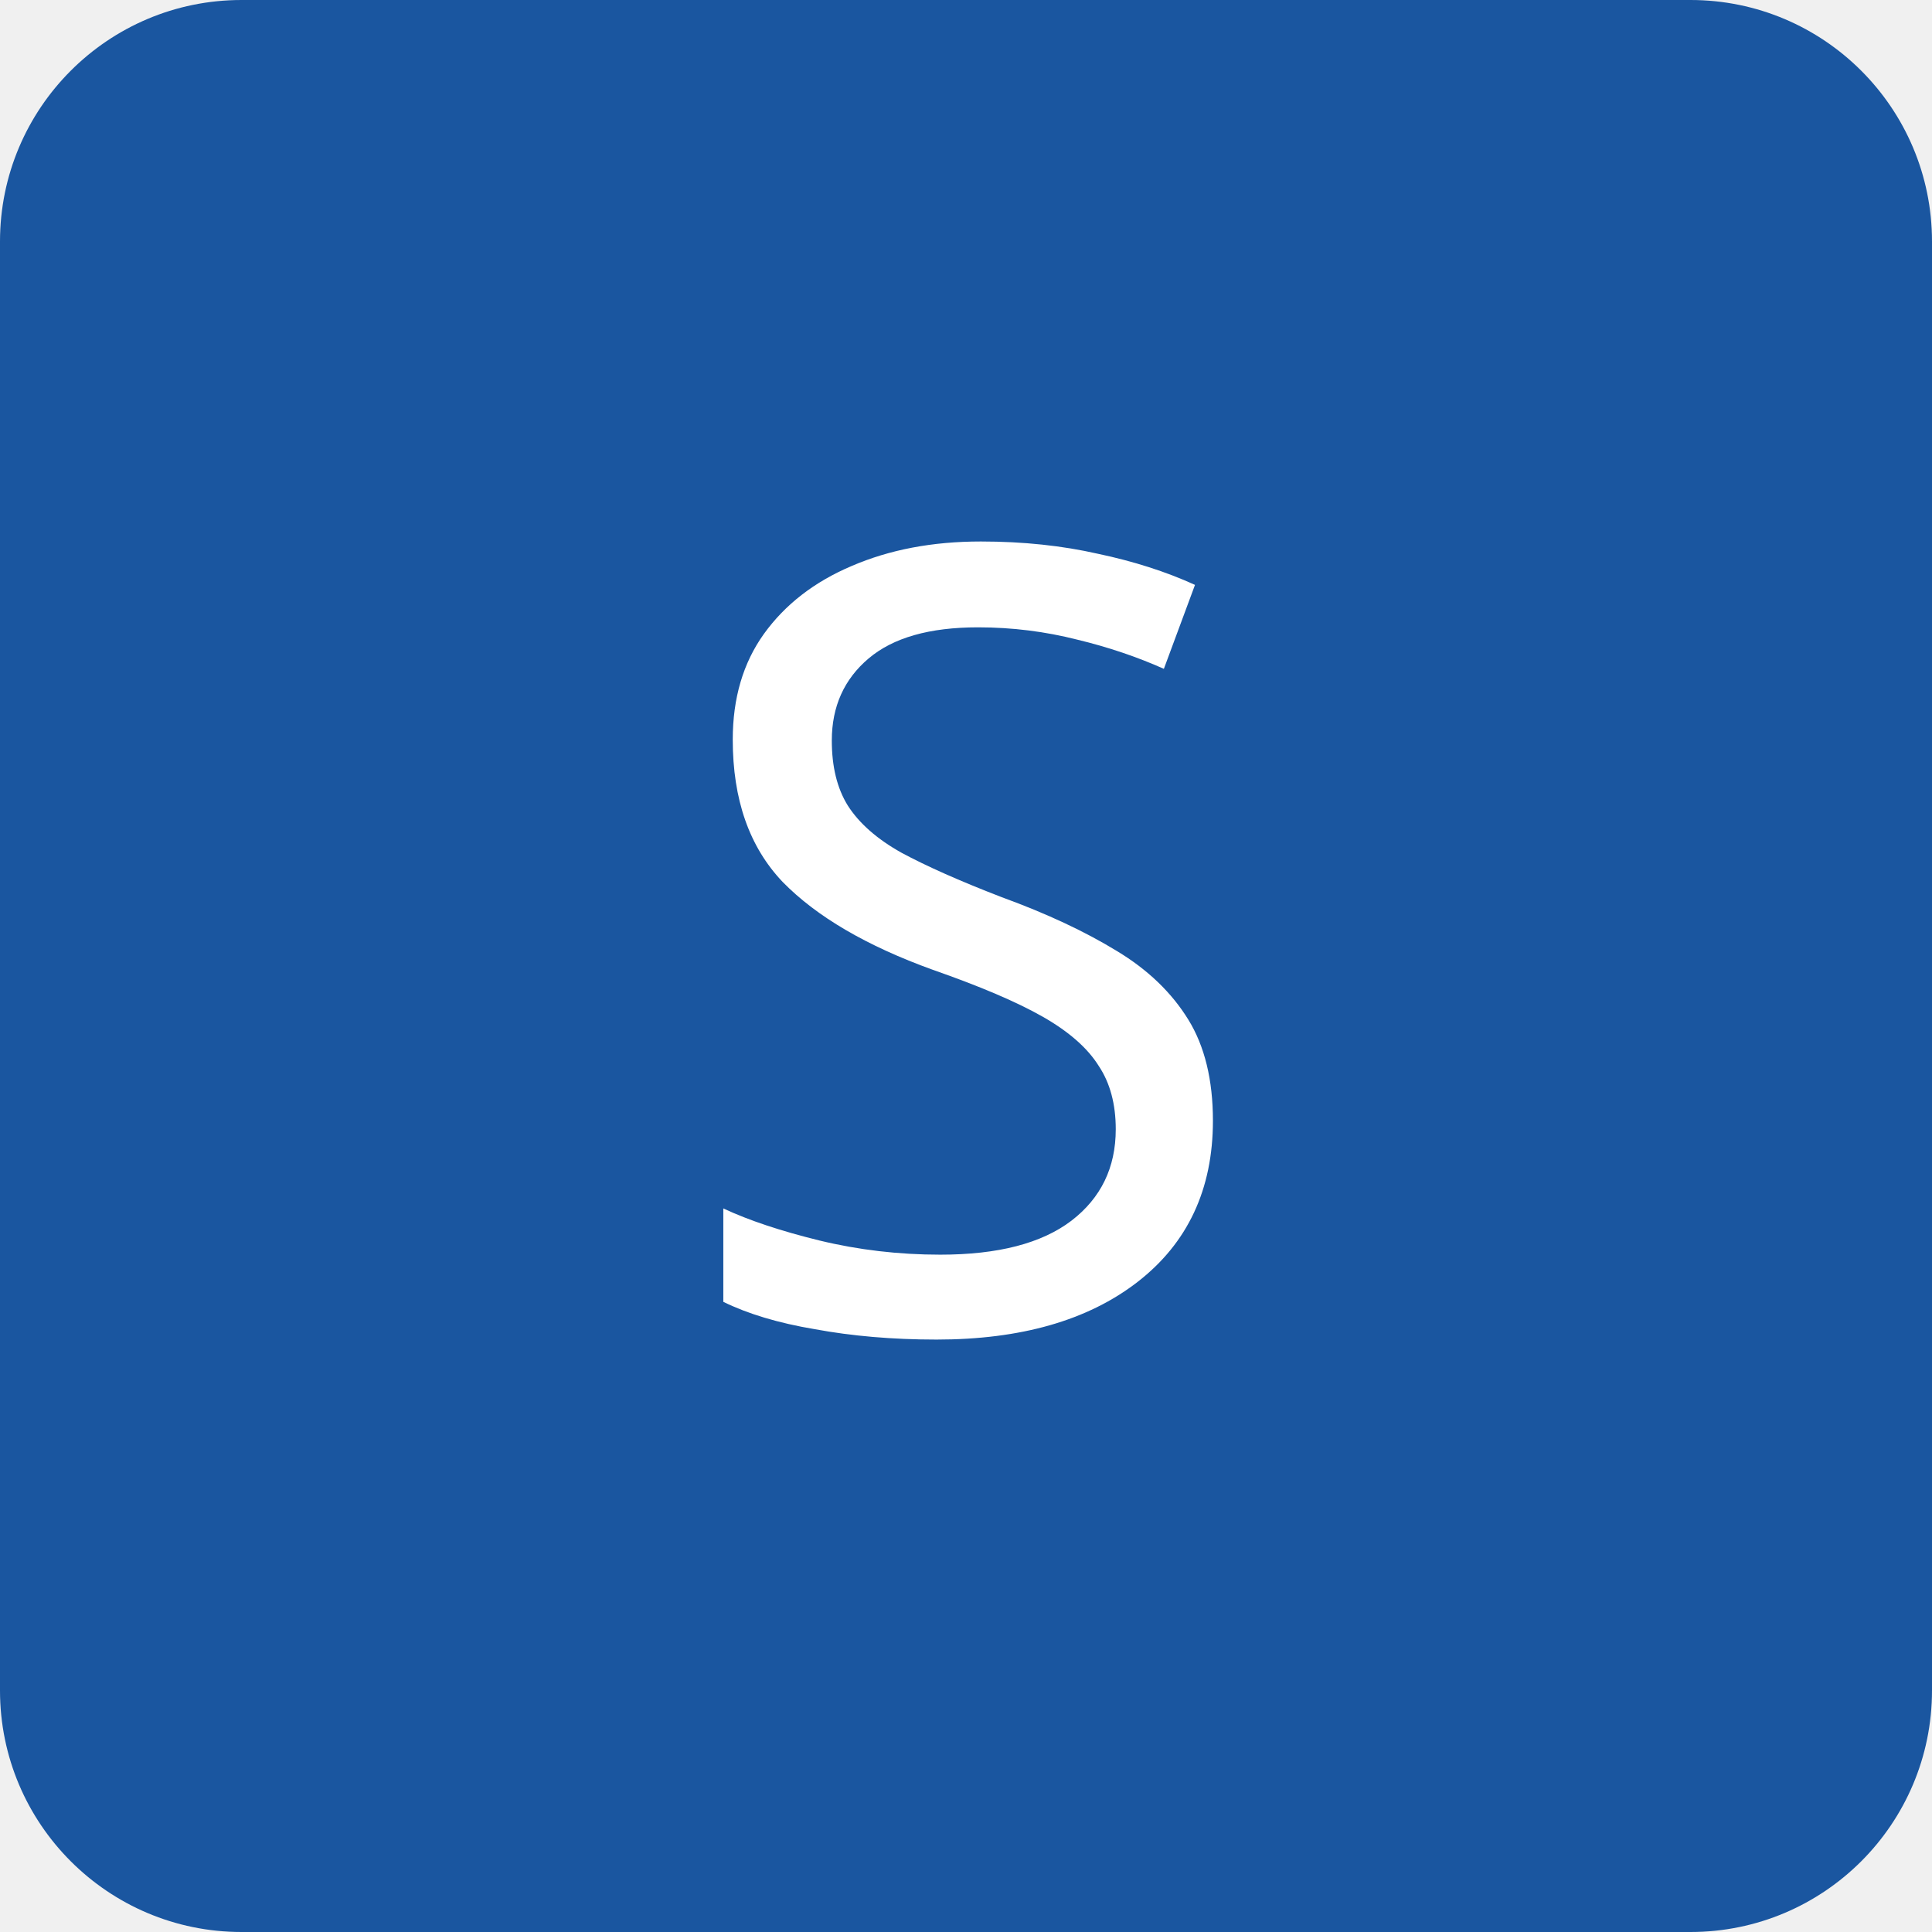
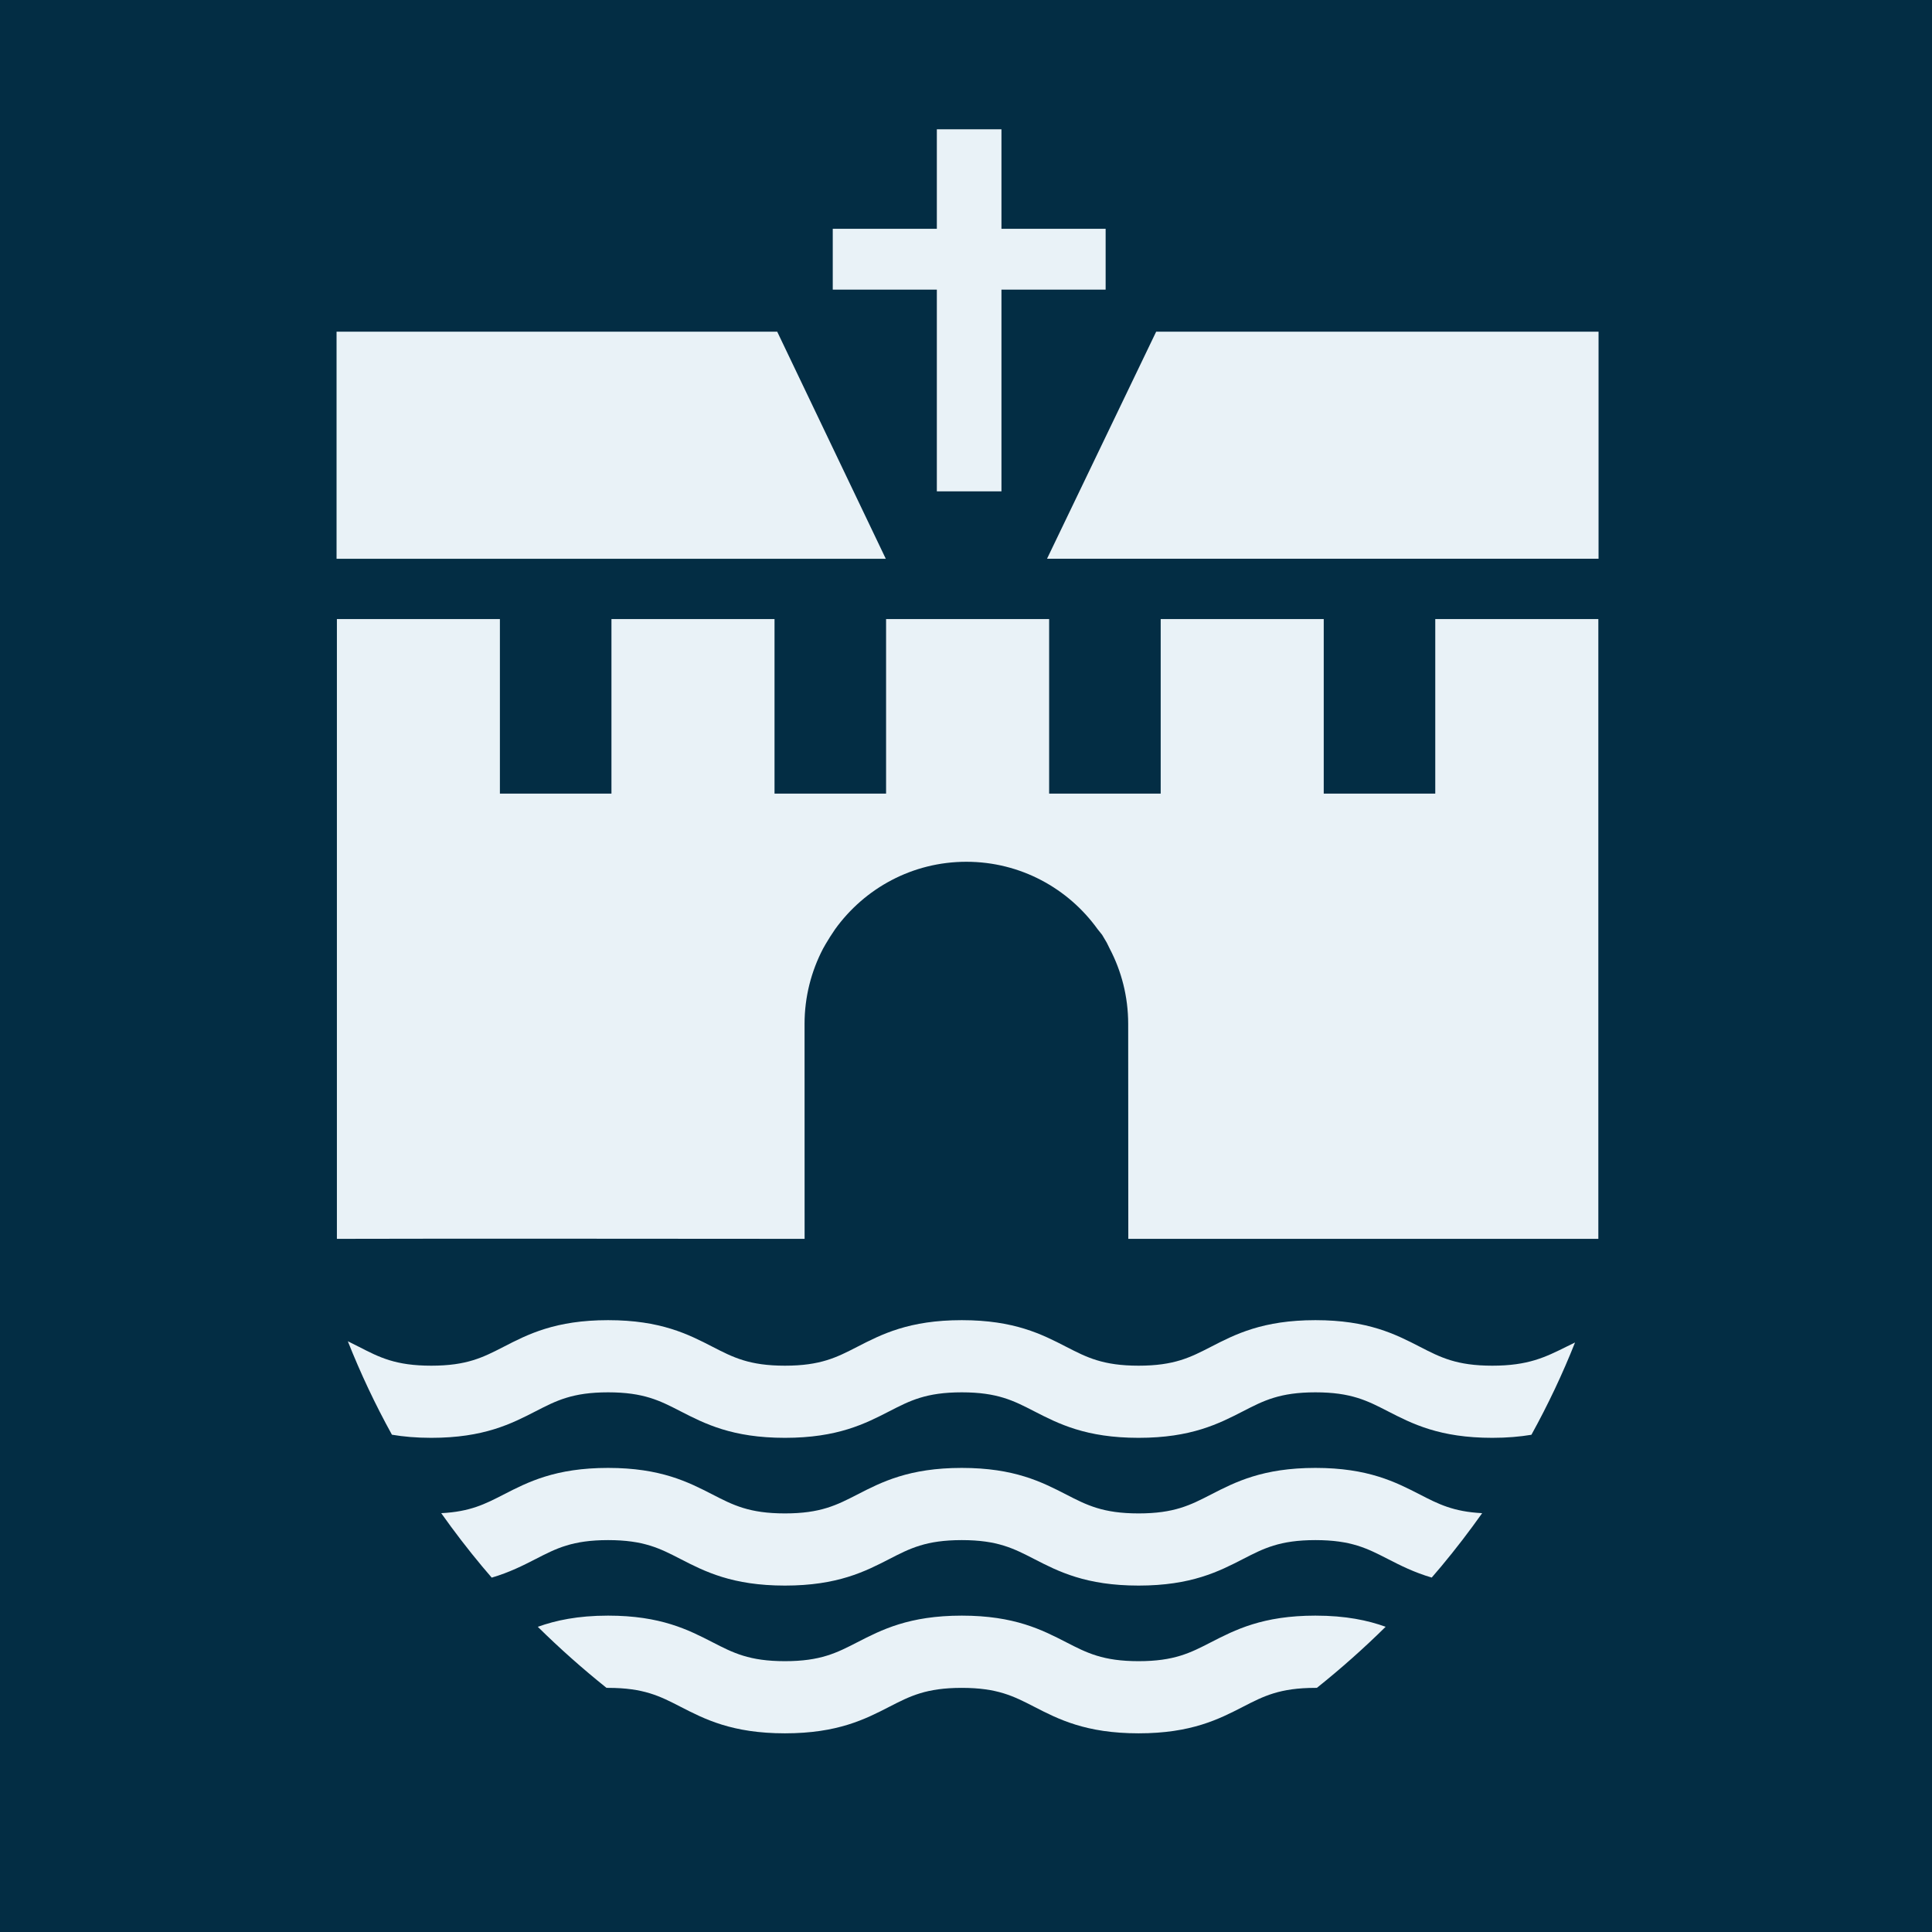
- <svg xmlns="http://www.w3.org/2000/svg" viewBox="0 0 32 32">
-   <rect width="32" height="32" rx="4" fill="#1a56a0" />
-   <text x="16" y="22" font-size="18" text-anchor="middle" fill="white" font-family="sans-serif">S</text>
+ <svg xmlns="http://www.w3.org/2000/svg" width="512" height="512" viewBox="0 0 512 512" fill="none">
+   <g clip-path="url(#clip0_7234_39814)">
+     <rect width="512" height="512" fill="#032D44" />
+     <path d="M320.89 435.231C315.473 438.018 311.194 440.229 301.74 440.229C292.292 440.229 288.007 438.018 282.59 435.231C276.153 431.93 268.856 428.158 254.882 428.158C240.895 428.158 233.605 431.93 227.168 435.231C221.745 438.018 217.466 440.229 208.012 440.229C198.564 440.229 194.291 438.018 188.868 435.231C182.431 431.93 175.128 428.158 161.147 428.158C153.084 428.158 147.253 429.426 142.523 431.122C148.292 436.812 154.37 442.213 160.733 447.303H161.147C170.608 447.303 174.887 449.501 180.304 452.287C186.747 455.601 194.037 459.349 208.012 459.349C221.998 459.349 229.289 455.601 235.732 452.287C241.149 449.501 245.428 447.303 254.882 447.303C264.33 447.303 268.609 449.501 274.032 452.287C280.463 455.601 287.765 459.349 301.74 459.349C315.714 459.349 323.017 455.601 329.46 452.287C334.865 449.501 339.156 447.303 348.604 447.303H348.981C355.362 442.207 361.441 436.806 367.21 431.11C362.486 429.413 356.655 428.158 348.604 428.158C334.623 428.158 327.327 431.93 320.89 435.231Z" fill="#E9F2F7" />
+     <path d="M395.469 361.921C386.015 361.921 381.736 359.716 376.319 356.93C369.876 353.616 362.586 349.856 348.605 349.856C334.625 349.856 327.328 353.616 320.891 356.93C315.468 359.716 311.195 361.921 301.741 361.921C292.286 361.921 288.007 359.716 282.585 356.93C276.148 353.616 268.851 349.856 254.876 349.856C240.896 349.856 233.606 353.616 227.163 356.93C221.746 359.716 217.467 361.921 208.012 361.921C198.564 361.921 194.285 359.716 188.869 356.93C182.432 353.616 175.129 349.856 161.148 349.856C147.168 349.856 139.872 353.616 133.441 356.93C128.011 359.716 123.739 361.921 114.296 361.921C104.836 361.921 100.551 359.716 95.141 356.93C94.182 356.433 93.192 355.943 92.179 355.447C95.536 363.924 99.432 372.185 103.865 380.214C106.895 380.728 110.315 381.041 114.296 381.041C128.265 381.041 135.562 377.287 141.999 373.98C147.421 371.193 151.694 368.982 161.148 368.982C170.609 368.982 174.882 371.193 180.299 373.98C186.742 377.287 194.038 381.041 208.012 381.041C222 381.041 229.29 377.287 235.727 373.98C241.143 371.193 245.428 368.982 254.876 368.982C264.331 368.982 268.61 371.193 274.033 373.98C280.464 377.287 287.761 381.041 301.741 381.041C315.716 381.041 323.012 377.287 329.455 373.98C334.865 371.193 339.157 368.982 348.605 368.982C358.053 368.982 362.332 371.193 367.762 373.98C374.192 377.287 381.483 381.041 395.469 381.041C399.396 381.041 402.809 380.735 405.839 380.232C410.217 372.308 414.082 364.144 417.402 355.772C416.648 356.146 415.906 356.501 415.176 356.862C409.487 359.686 404.992 361.921 395.469 361.921Z" fill="#E9F2F7" />
+     <path d="M348.603 389.011C334.622 389.011 327.325 392.772 320.888 396.079C315.472 398.865 311.193 401.07 301.739 401.07C292.284 401.07 288.005 398.865 282.588 396.079C276.145 392.772 268.855 389.011 254.881 389.011C240.894 389.011 233.603 392.772 227.166 396.079C221.744 398.865 217.465 401.07 208.017 401.07C198.562 401.07 194.283 398.865 188.866 396.079C182.429 392.772 175.127 389.011 161.146 389.011C147.165 389.011 139.875 392.772 133.438 396.079C128.553 398.59 124.584 400.623 116.928 401.003C120.335 405.81 123.946 410.526 127.774 415.113C128.609 416.105 129.45 417.097 130.31 418.089C134.99 416.711 138.62 414.868 142.002 413.135C147.419 410.348 151.698 408.144 161.146 408.144C170.607 408.144 174.886 410.348 180.302 413.135C186.739 416.448 194.036 420.196 208.017 420.196C221.997 420.196 229.287 416.448 235.73 413.135C241.141 410.348 245.426 408.144 254.881 408.144C264.329 408.144 268.608 410.348 274.03 413.135C280.461 416.448 287.764 420.196 301.739 420.196C315.719 420.196 323.016 416.448 329.459 413.135C334.87 410.348 339.155 408.144 348.603 408.144C358.058 408.144 362.33 410.348 367.765 413.135C371.123 414.862 374.747 416.699 379.421 418.071C380.268 417.091 381.116 416.105 381.944 415.113C385.771 410.526 389.382 405.81 392.79 401.003C385.159 400.617 381.19 398.59 376.317 396.079C369.874 392.772 362.584 389.011 348.603 389.011Z" fill="#E9F2F7" />
+     <path d="M380.361 210.312H350.804V164.062H307.595V210.312H278.032V164.062H234.821V210.312H205.258V164.062H162.042V210.312H132.479V164.062H89.282V328.309C89.282 328.309 109.372 328.217 213.229 328.309C213.229 323.507 213.216 271.359 213.216 271.359C213.216 264.151 215.004 257.371 218.114 251.412L218.813 250.175L219.95 248.314L221.31 246.256C229.102 235.434 241.772 228.379 256.105 228.379C270.425 228.379 283.114 235.434 290.887 246.256L292.074 247.738L293.304 249.814L294.089 251.412C297.212 257.371 298.981 264.151 298.981 271.359L299.012 328.309H423.577V164.062H380.361V210.312Z" fill="#E9F2F7" />
+     <path d="M205.972 87.903H89.192V148.08H234.743L205.972 87.903Z" fill="#E9F2F7" />
+     <path d="M277.47 148.077H423.633V87.9H306.396L277.47 148.077Z" fill="#E9F2F7" />
+     <path d="M265.395 130.212V76.753H293.004V60.634H265.395V34.263H248.273V60.634H220.689V76.753H248.273V130.212H265.395Z" fill="#E9F2F7" />
+   </g>
+   <defs>
+     <clipPath id="clip0_7234_39814">
+       <rect width="512" height="512" fill="white" />
+     </clipPath>
+   </defs>
</svg>
